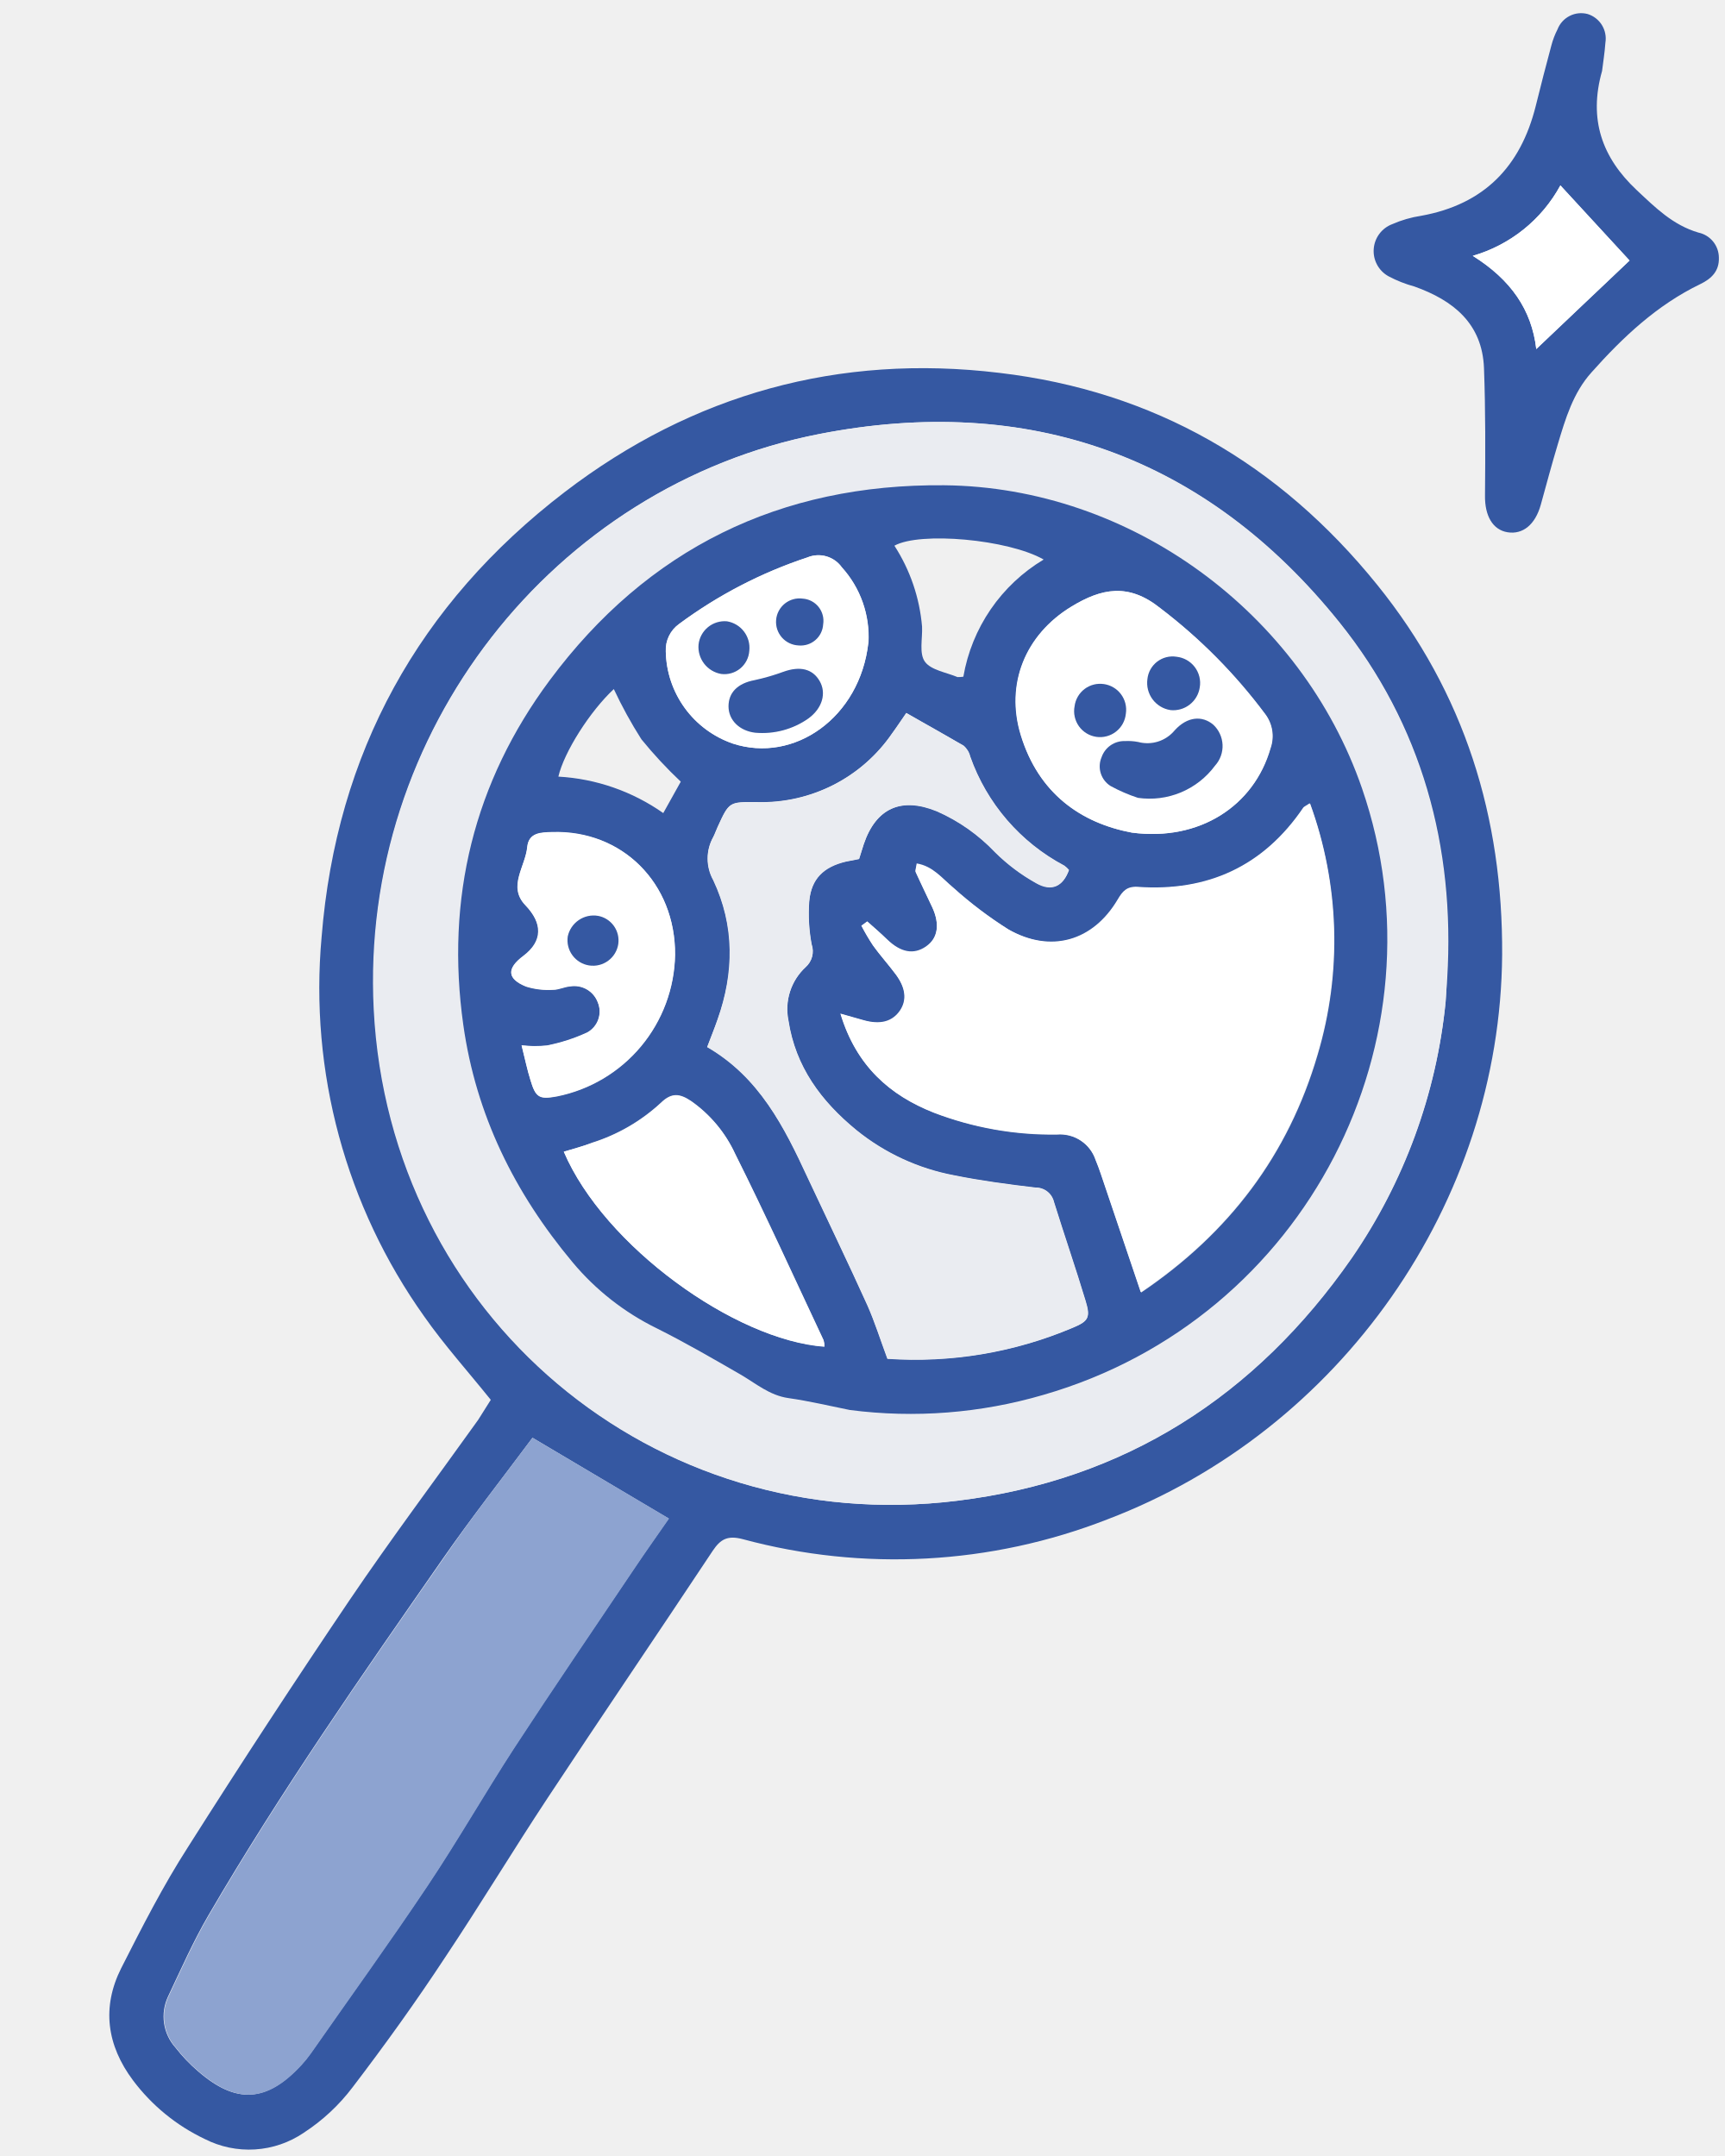
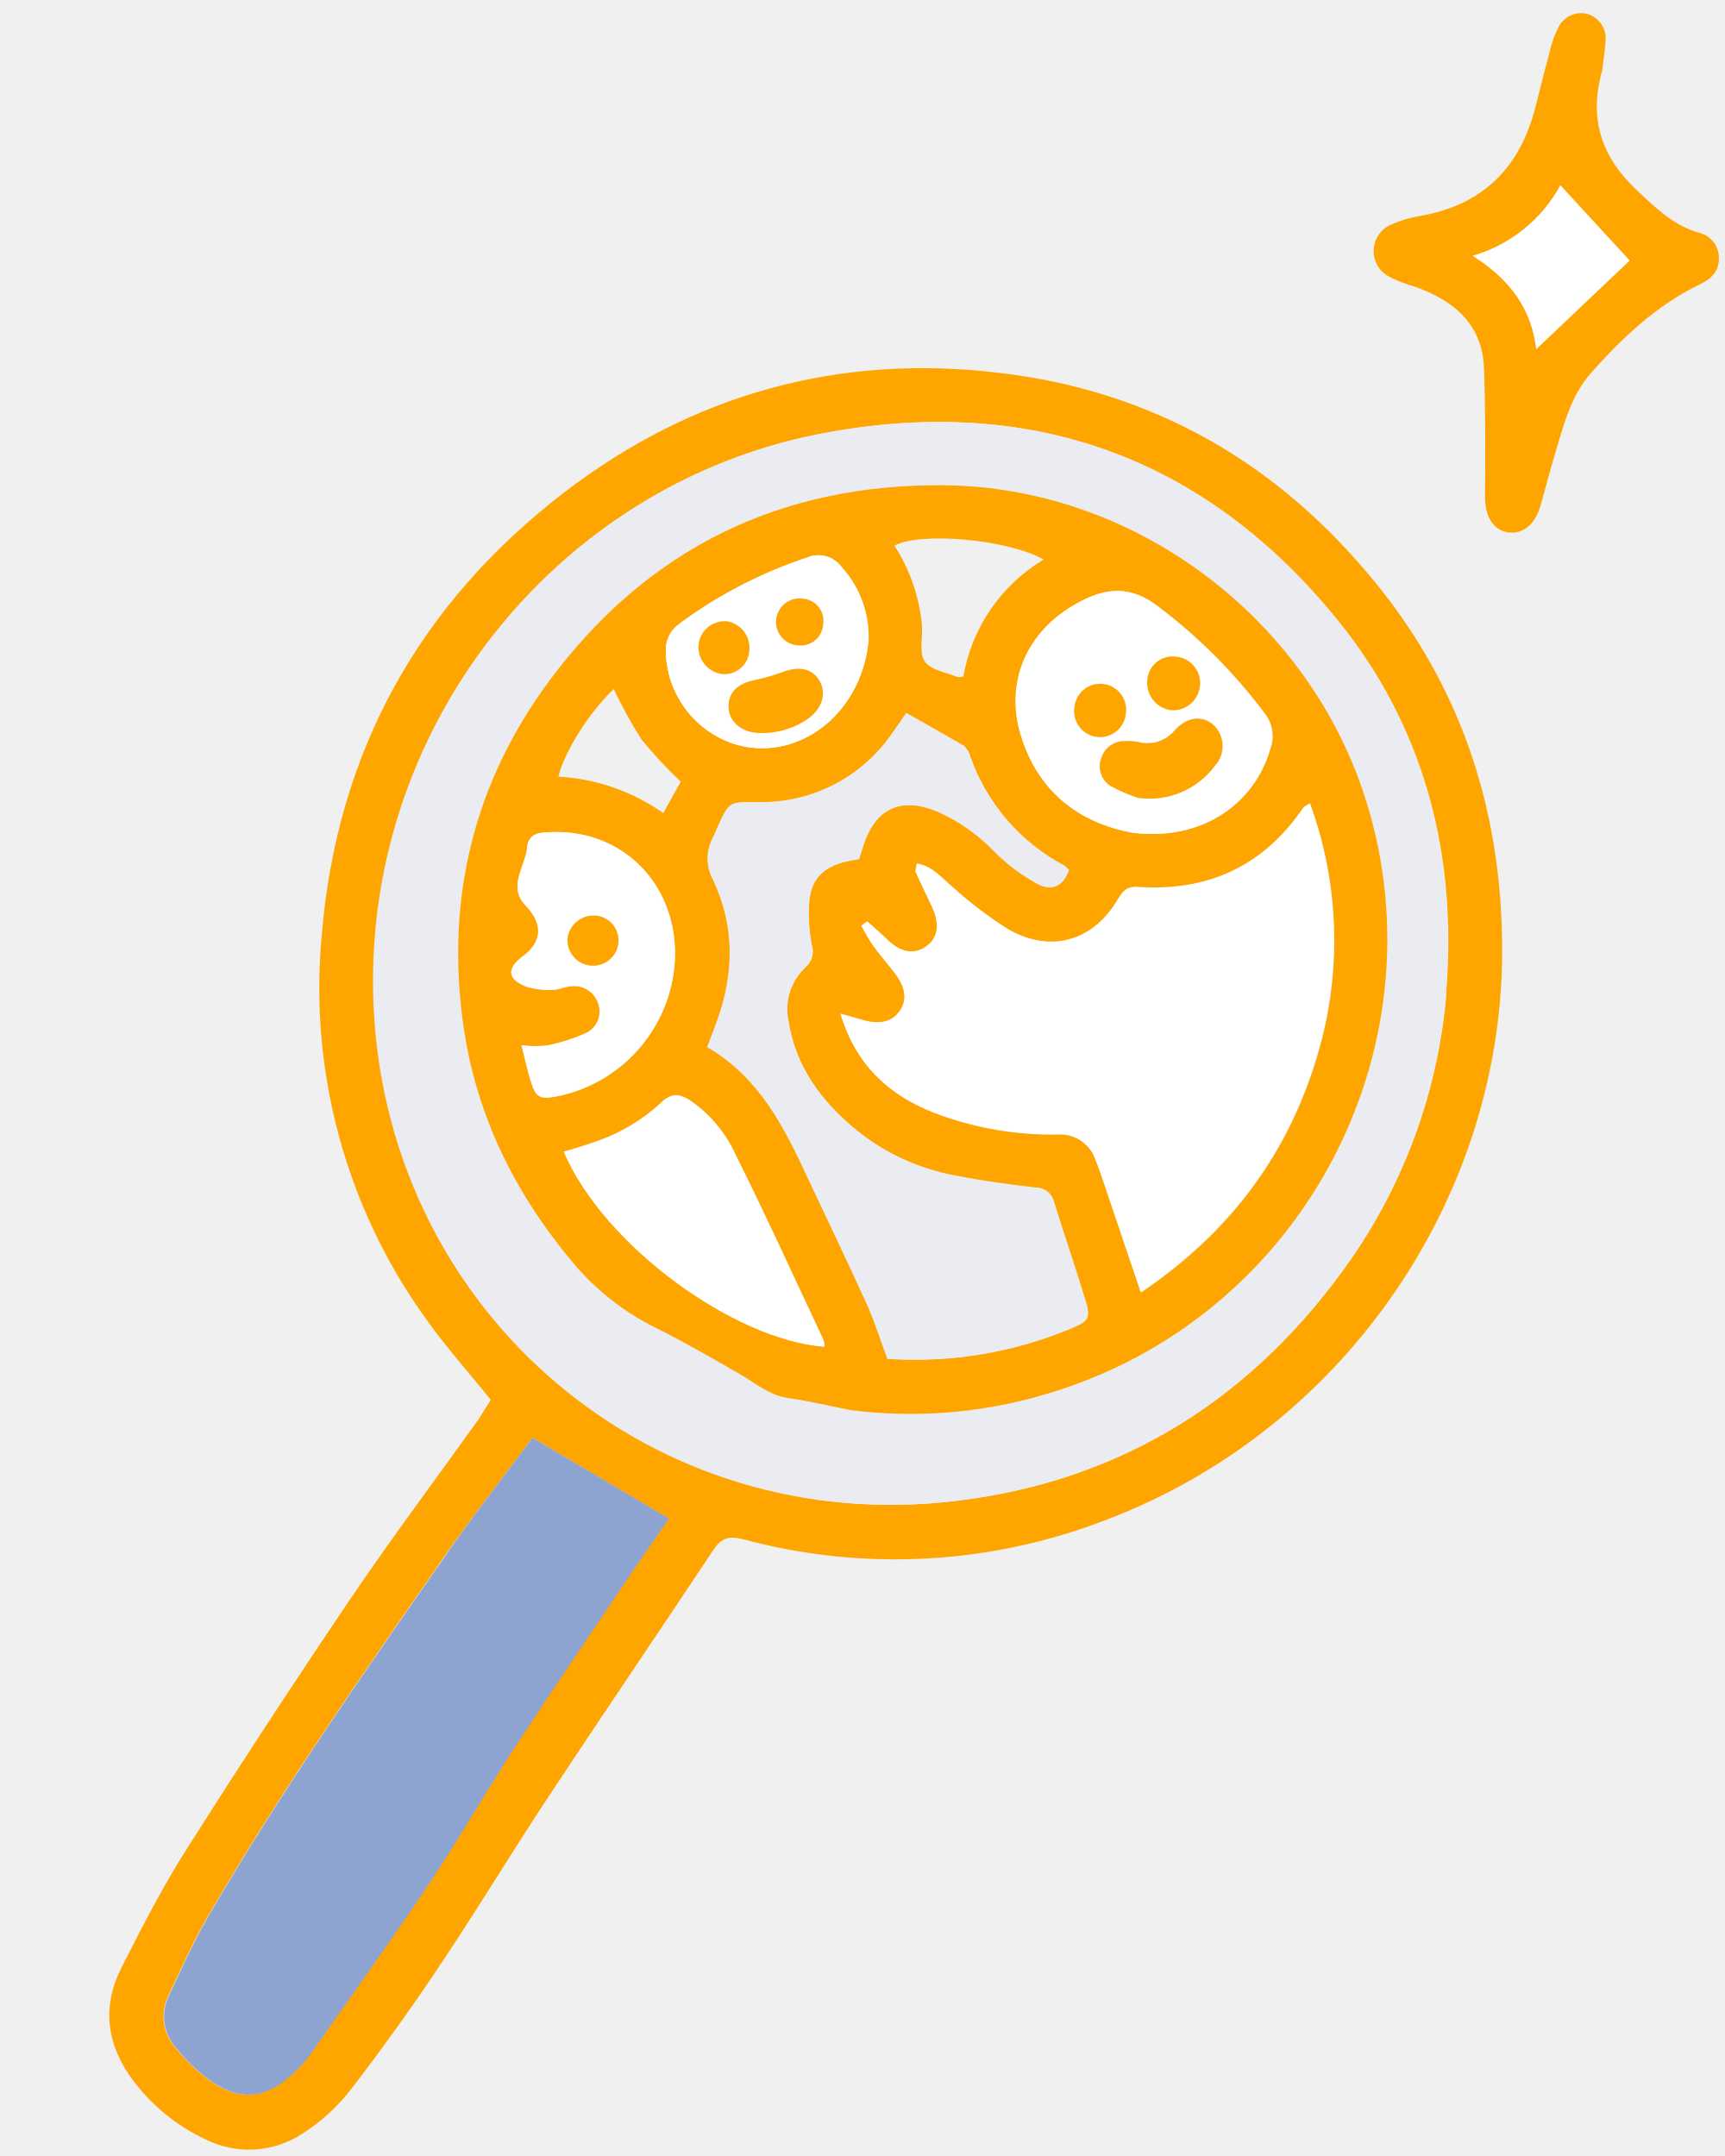
<svg xmlns="http://www.w3.org/2000/svg" width="84" height="105" viewBox="0 0 84 105" fill="none">
-   <path d="M23.899 68.174C22.761 66.758 21.627 65.498 20.663 64.121C16.84 58.754 15.065 52.194 15.661 45.632C16.378 36.672 20.385 29.415 27.503 23.96C33.739 19.19 40.85 17.217 48.664 18.159C56.188 19.046 62.29 22.573 67.063 28.481C71.324 33.754 73.187 39.807 73.148 46.504C73.058 58.575 65.285 69.677 53.917 73.998C48.256 76.207 42.036 76.543 36.17 74.959C35.438 74.767 35.092 74.949 34.707 75.525C32.04 79.547 29.325 83.535 26.668 87.562C24.979 90.119 23.398 92.744 21.698 95.292C20.268 97.469 18.748 99.585 17.171 101.651C16.513 102.522 15.709 103.271 14.794 103.866C14.09 104.346 13.27 104.627 12.419 104.68C11.569 104.733 10.72 104.556 9.961 104.168C8.588 103.514 7.394 102.537 6.481 101.321C5.197 99.606 4.947 97.754 5.902 95.853C6.921 93.846 7.939 91.843 9.16 89.946C11.722 85.901 14.344 81.893 17.025 77.924C19.038 74.952 21.195 72.07 23.284 69.15C23.481 68.841 23.684 68.509 23.899 68.174ZM70.394 48.803C70.428 48.283 70.453 47.969 70.473 47.639C70.862 41.218 69.221 35.281 65.232 30.314C58.731 22.216 50.092 19.144 39.91 21.138C26.976 23.663 17.53 35.651 18.229 49.156C18.99 64.049 31.847 74.914 46.627 73.088C54.779 72.094 61.156 67.99 65.826 61.276C68.378 57.571 69.95 53.28 70.394 48.803V48.803ZM25.93 70.021C24.471 71.98 22.967 73.894 21.582 75.885C17.618 81.584 13.646 87.277 10.147 93.281C9.406 94.554 8.808 95.911 8.178 97.244C7.99 97.648 7.924 98.098 7.99 98.539C8.055 98.98 8.249 99.391 8.546 99.723C8.871 100.141 9.237 100.525 9.639 100.869C11.501 102.488 12.979 102.389 14.667 100.566C14.832 100.387 14.985 100.197 15.125 99.999C17.009 97.288 18.962 94.586 20.798 91.851C22.265 89.658 23.572 87.357 25.014 85.146C26.926 82.197 28.926 79.289 30.89 76.365C31.435 75.554 32.002 74.757 32.559 73.954L25.93 70.021Z" fill="#3558A2" />
-   <path d="M78.014 3.455C77.345 5.812 78.013 7.677 79.703 9.261C80.608 10.107 81.457 10.961 82.708 11.328C82.988 11.387 83.239 11.541 83.42 11.762C83.601 11.984 83.7 12.261 83.702 12.548C83.723 13.195 83.351 13.57 82.795 13.837C80.693 14.852 79.031 16.415 77.503 18.131C76.604 19.128 76.232 20.39 75.858 21.636C75.563 22.614 75.302 23.599 75.03 24.58C74.758 25.561 74.146 26.04 73.413 25.922C72.68 25.804 72.301 25.107 72.313 24.142C72.331 22.072 72.341 19.997 72.264 17.931C72.181 15.752 70.765 14.627 68.878 13.954C68.438 13.835 68.014 13.667 67.611 13.453C67.378 13.324 67.186 13.13 67.059 12.895C66.932 12.66 66.874 12.394 66.894 12.127C66.913 11.861 67.007 11.606 67.167 11.391C67.326 11.177 67.543 11.013 67.793 10.918C68.244 10.72 68.719 10.582 69.206 10.509C72.262 9.955 74.042 8.124 74.782 5.169C75.026 4.181 75.28 3.196 75.545 2.213C75.616 1.942 75.717 1.678 75.845 1.428C75.955 1.145 76.165 0.913 76.435 0.776C76.705 0.638 77.016 0.605 77.309 0.682C77.598 0.771 77.845 0.962 78.005 1.219C78.164 1.477 78.225 1.783 78.176 2.082C78.141 2.578 78.06 3.065 78.014 3.455ZM75.984 9.029C75.535 9.855 74.927 10.583 74.194 11.172C73.461 11.761 72.619 12.198 71.717 12.46C73.57 13.62 74.586 15.081 74.81 17C76.382 15.504 77.89 14.091 79.353 12.688L75.984 9.029Z" fill="#3558A2" />
+   <path d="M23.899 68.174C22.761 66.758 21.627 65.498 20.663 64.121C16.84 58.754 15.065 52.194 15.661 45.632C16.378 36.672 20.385 29.415 27.503 23.96C33.739 19.19 40.85 17.217 48.664 18.159C56.188 19.046 62.29 22.573 67.063 28.481C71.324 33.754 73.187 39.807 73.148 46.504C73.058 58.575 65.285 69.677 53.917 73.998C48.256 76.207 42.036 76.543 36.17 74.959C35.438 74.767 35.092 74.949 34.707 75.525C32.04 79.547 29.325 83.535 26.668 87.562C24.979 90.119 23.398 92.744 21.698 95.292C20.268 97.469 18.748 99.585 17.171 101.651C16.513 102.522 15.709 103.271 14.794 103.866C14.09 104.346 13.27 104.627 12.419 104.68C11.569 104.733 10.72 104.556 9.961 104.168C8.588 103.514 7.394 102.537 6.481 101.321C5.197 99.606 4.947 97.754 5.902 95.853C6.921 93.846 7.939 91.843 9.16 89.946C11.722 85.901 14.344 81.893 17.025 77.924C19.038 74.952 21.195 72.07 23.284 69.15C23.481 68.841 23.684 68.509 23.899 68.174ZM70.394 48.803C70.428 48.283 70.453 47.969 70.473 47.639C70.862 41.218 69.221 35.281 65.232 30.314C58.731 22.216 50.092 19.144 39.91 21.138C26.976 23.663 17.53 35.651 18.229 49.156C18.99 64.049 31.847 74.914 46.627 73.088C54.779 72.094 61.156 67.99 65.826 61.276C68.378 57.571 69.95 53.28 70.394 48.803V48.803ZM25.93 70.021C24.471 71.98 22.967 73.894 21.582 75.885C17.618 81.584 13.646 87.277 10.147 93.281C9.406 94.554 8.808 95.911 8.178 97.244C7.99 97.648 7.924 98.098 7.99 98.539C8.055 98.98 8.249 99.391 8.546 99.723C8.871 100.141 9.237 100.525 9.639 100.869C11.501 102.488 12.979 102.389 14.667 100.566C14.832 100.387 14.985 100.197 15.125 99.999C17.009 97.288 18.962 94.586 20.798 91.851C22.265 89.658 23.572 87.357 25.014 85.146C26.926 82.197 28.926 79.289 30.89 76.365C31.435 75.554 32.002 74.757 32.559 73.954L25.93 70.021Z" fill="orange" />
+   <path d="M78.014 3.455C77.345 5.812 78.013 7.677 79.703 9.261C80.608 10.107 81.457 10.961 82.708 11.328C82.988 11.387 83.239 11.541 83.42 11.762C83.601 11.984 83.7 12.261 83.702 12.548C83.723 13.195 83.351 13.57 82.795 13.837C80.693 14.852 79.031 16.415 77.503 18.131C76.604 19.128 76.232 20.39 75.858 21.636C75.563 22.614 75.302 23.599 75.03 24.58C74.758 25.561 74.146 26.04 73.413 25.922C72.68 25.804 72.301 25.107 72.313 24.142C72.331 22.072 72.341 19.997 72.264 17.931C72.181 15.752 70.765 14.627 68.878 13.954C68.438 13.835 68.014 13.667 67.611 13.453C67.378 13.324 67.186 13.13 67.059 12.895C66.932 12.66 66.874 12.394 66.894 12.127C66.913 11.861 67.007 11.606 67.167 11.391C67.326 11.177 67.543 11.013 67.793 10.918C68.244 10.72 68.719 10.582 69.206 10.509C72.262 9.955 74.042 8.124 74.782 5.169C75.026 4.181 75.28 3.196 75.545 2.213C75.616 1.942 75.717 1.678 75.845 1.428C75.955 1.145 76.165 0.913 76.435 0.776C76.705 0.638 77.016 0.605 77.309 0.682C77.598 0.771 77.845 0.962 78.005 1.219C78.164 1.477 78.225 1.783 78.176 2.082C78.141 2.578 78.06 3.065 78.014 3.455ZM75.984 9.029C75.535 9.855 74.927 10.583 74.194 11.172C73.461 11.761 72.619 12.198 71.717 12.46C73.57 13.62 74.586 15.081 74.81 17C76.382 15.504 77.89 14.091 79.353 12.688L75.984 9.029Z" fill="orange" />
  <path d="M70.394 48.803C69.94 53.283 68.358 57.575 65.795 61.277C61.123 67.998 54.744 72.094 46.596 73.088C31.816 74.914 18.959 64.049 18.198 49.157C17.511 35.653 26.956 23.664 39.879 21.138C50.061 19.148 58.7 22.216 65.201 30.314C69.189 35.281 70.831 41.218 70.441 47.639C70.453 47.969 70.428 48.283 70.394 48.803ZM41.385 68.669C44.544 69.081 47.753 68.834 50.812 67.943C63.671 64.232 70.521 50.581 66.322 38.407C63.367 29.848 55.053 23.733 45.98 23.644C37.981 23.569 31.539 26.742 26.769 33.14C23.055 38.109 21.691 43.77 22.56 49.929C23.178 54.303 25.046 58.093 27.879 61.485C29.007 62.836 30.407 63.933 31.988 64.706C33.372 65.397 34.712 66.177 36.051 66.949C36.805 67.386 37.468 67.968 38.391 68.101C39.394 68.246 40.388 68.469 41.385 68.669Z" fill="#EAECF1" />
  <path d="M25.93 70.021L32.581 73.957C32.025 74.759 31.458 75.556 30.913 76.368C28.949 79.292 26.964 82.201 25.037 85.149C23.603 87.361 22.288 89.661 20.821 91.854C18.983 94.605 17.053 97.274 15.148 100.002C15.008 100.2 14.855 100.39 14.69 100.569C13.013 102.393 11.523 102.491 9.662 100.871C9.26 100.528 8.894 100.144 8.569 99.726C8.272 99.394 8.078 98.982 8.013 98.542C7.947 98.101 8.013 97.651 8.201 97.247C8.831 95.913 9.429 94.557 10.17 93.284C13.666 87.28 17.637 81.586 21.605 75.888C22.966 73.894 24.471 71.98 25.93 70.021Z" fill="#8DA3D0" />
  <path d="M75.984 9.029L79.353 12.688C77.876 14.077 76.382 15.504 74.81 17C74.586 15.081 73.57 13.62 71.717 12.459C72.62 12.198 73.462 11.76 74.194 11.172C74.927 10.583 75.535 9.855 75.984 9.029V9.029Z" fill="white" />
-   <path d="M41.385 68.669C40.388 68.469 39.396 68.231 38.392 68.089C37.469 67.957 36.807 67.374 36.053 66.937C34.713 66.165 33.374 65.386 31.989 64.695C30.408 63.922 29.008 62.824 27.881 61.473C25.047 58.081 23.179 54.291 22.561 49.917C21.692 43.758 23.076 38.1 26.77 33.128C31.525 26.729 37.983 23.557 45.981 23.633C55.054 23.721 63.369 29.832 66.324 38.395C70.522 50.569 63.669 64.22 50.813 67.931C47.755 68.827 44.545 69.078 41.385 68.669V68.669ZM42.236 44.876L41.964 45.102C42.134 45.429 42.321 45.747 42.524 46.055C42.858 46.536 43.278 46.989 43.635 47.469C44.124 48.129 44.185 48.706 43.85 49.226C43.475 49.781 42.876 49.939 42.055 49.699L40.942 49.384C41.713 51.934 43.344 53.354 45.485 54.197C47.4 54.93 49.437 55.29 51.487 55.257C51.894 55.226 52.3 55.332 52.64 55.558C52.98 55.783 53.235 56.116 53.365 56.503C53.46 56.729 53.546 56.962 53.624 57.194C54.253 59.055 54.881 60.92 55.569 62.948C59.864 60.049 62.737 56.24 64.165 51.364C65.36 47.357 65.232 43.071 63.8 39.142C63.596 39.278 63.519 39.304 63.481 39.358C61.546 42.207 58.83 43.451 55.425 43.213C54.894 43.178 54.685 43.423 54.45 43.822C53.253 45.854 51.191 46.46 49.121 45.281C48.171 44.688 47.273 44.016 46.437 43.271C45.889 42.816 45.447 42.22 44.649 42.091C44.624 42.303 44.552 42.419 44.601 42.5C44.861 43.078 45.142 43.643 45.407 44.214C45.782 45.016 45.667 45.722 45.103 46.133C44.538 46.543 43.872 46.425 43.215 45.793C42.888 45.449 42.555 45.16 42.229 44.875L42.236 44.876ZM44.138 34.723C43.818 35.182 43.661 35.449 43.456 35.698C42.727 36.766 41.741 37.634 40.589 38.222C39.436 38.809 38.155 39.098 36.862 39.061C35.514 39.051 35.517 39.028 34.948 40.274C34.874 40.434 34.819 40.603 34.738 40.758C34.559 41.079 34.465 41.44 34.466 41.808C34.466 42.176 34.561 42.537 34.741 42.858C35.785 45.073 35.774 47.359 34.949 49.642C34.801 50.071 34.63 50.489 34.443 50.983C36.979 52.455 38.191 54.873 39.339 57.347C40.306 59.416 41.298 61.488 42.243 63.554C42.603 64.379 42.868 65.215 43.221 66.164C46.304 66.377 49.394 65.86 52.239 64.655C53.008 64.335 53.112 64.156 52.869 63.361C52.38 61.739 51.829 60.145 51.327 58.534C51.279 58.331 51.163 58.15 50.998 58.022C50.833 57.895 50.629 57.828 50.421 57.833C49.098 57.677 47.766 57.5 46.46 57.236C44.719 56.908 43.087 56.153 41.71 55.038C39.995 53.635 38.739 51.951 38.396 49.693C38.301 49.224 38.328 48.739 38.475 48.284C38.622 47.829 38.883 47.419 39.234 47.094C39.388 46.959 39.498 46.781 39.55 46.583C39.602 46.385 39.593 46.176 39.525 45.983C39.396 45.293 39.357 44.589 39.409 43.889C39.504 42.786 40.101 42.196 41.201 41.95L41.838 41.826C41.918 41.573 41.989 41.343 42.062 41.113C42.661 39.35 43.9 38.792 45.627 39.501C46.692 39.969 47.653 40.645 48.454 41.488C49.051 42.081 49.726 42.59 50.462 42.999C51.232 43.426 51.773 43.154 52.057 42.366C51.991 42.287 51.915 42.217 51.832 42.156C49.69 41.022 48.053 39.123 47.247 36.837C47.198 36.629 47.083 36.443 46.919 36.306C46.017 35.793 45.103 35.294 44.13 34.722L44.138 34.723ZM55.133 40.551C58.422 40.982 61.07 39.246 61.874 36.44C61.972 36.16 61.998 35.861 61.952 35.569C61.905 35.277 61.786 35.001 61.606 34.766C60.154 32.82 58.437 31.087 56.505 29.617C54.958 28.379 53.647 28.654 52.186 29.541C49.936 30.91 48.956 33.317 49.722 35.812C50.577 38.638 52.634 40.092 55.126 40.55L55.133 40.551ZM27.46 56.09C29.42 60.685 35.806 65.286 40.144 65.57C40.147 65.467 40.134 65.364 40.105 65.265C38.68 62.235 37.303 59.187 35.8 56.19C35.325 55.159 34.585 54.271 33.655 53.619C33.108 53.253 32.708 53.194 32.187 53.7C31.226 54.59 30.079 55.256 28.829 55.65C28.407 55.819 27.965 55.95 27.452 56.089L27.46 56.09ZM25.404 50.91C25.577 51.599 25.68 52.115 25.834 52.606C26.088 53.465 26.265 53.56 27.124 53.4C28.725 53.079 30.169 52.22 31.215 50.966C32.261 49.712 32.847 48.138 32.876 46.505C32.896 43.015 30.297 40.425 26.89 40.536C26.348 40.554 25.742 40.549 25.679 41.253C25.595 42.197 24.695 43.163 25.583 44.088C26.471 45.014 26.439 45.851 25.486 46.568C24.671 47.179 24.691 47.678 25.62 48.053C26.046 48.186 26.493 48.238 26.939 48.209C27.212 48.21 27.483 48.066 27.764 48.044C28.044 47.997 28.333 48.049 28.579 48.191C28.826 48.334 29.015 48.558 29.114 48.825C29.224 49.089 29.234 49.384 29.141 49.654C29.047 49.924 28.858 50.151 28.609 50.291C27.98 50.582 27.318 50.797 26.637 50.93C26.224 50.968 25.808 50.961 25.396 50.909L25.404 50.91ZM42.294 31.295C42.331 30.627 42.235 29.959 42.011 29.328C41.788 28.698 41.441 28.118 40.991 27.623C40.807 27.366 40.542 27.179 40.239 27.092C39.935 27.005 39.611 27.023 39.319 27.144C37.078 27.885 34.969 28.979 33.072 30.384C32.86 30.535 32.689 30.737 32.575 30.972C32.461 31.206 32.408 31.466 32.421 31.726C32.441 32.717 32.763 33.677 33.345 34.479C33.927 35.28 34.742 35.883 35.678 36.208C38.666 37.194 41.879 34.949 42.286 31.294L42.294 31.295ZM46.911 32.958C47.113 31.781 47.567 30.662 48.242 29.676C48.917 28.691 49.797 27.863 50.822 27.25C49.096 26.264 44.794 25.882 43.554 26.576C44.319 27.759 44.781 29.112 44.9 30.516C44.928 31.102 44.745 31.831 45.045 32.234C45.346 32.637 46.08 32.747 46.627 32.975C46.72 32.977 46.812 32.971 46.903 32.957L46.911 32.958ZM33.151 38.068C32.467 37.423 31.826 36.734 31.233 36.004C30.733 35.219 30.285 34.402 29.89 33.559C28.735 34.634 27.469 36.62 27.19 37.822C29.025 37.925 30.795 38.541 32.298 39.598L33.151 38.068Z" fill="#3558A2" />
+   <path d="M41.385 68.669C40.388 68.469 39.396 68.231 38.392 68.089C37.469 67.957 36.807 67.374 36.053 66.937C34.713 66.165 33.374 65.386 31.989 64.695C30.408 63.922 29.008 62.824 27.881 61.473C25.047 58.081 23.179 54.291 22.561 49.917C21.692 43.758 23.076 38.1 26.77 33.128C31.525 26.729 37.983 23.557 45.981 23.633C55.054 23.721 63.369 29.832 66.324 38.395C70.522 50.569 63.669 64.22 50.813 67.931C47.755 68.827 44.545 69.078 41.385 68.669V68.669ZM42.236 44.876L41.964 45.102C42.134 45.429 42.321 45.747 42.524 46.055C42.858 46.536 43.278 46.989 43.635 47.469C44.124 48.129 44.185 48.706 43.85 49.226C43.475 49.781 42.876 49.939 42.055 49.699L40.942 49.384C41.713 51.934 43.344 53.354 45.485 54.197C47.4 54.93 49.437 55.29 51.487 55.257C51.894 55.226 52.3 55.332 52.64 55.558C52.98 55.783 53.235 56.116 53.365 56.503C53.46 56.729 53.546 56.962 53.624 57.194C54.253 59.055 54.881 60.92 55.569 62.948C59.864 60.049 62.737 56.24 64.165 51.364C65.36 47.357 65.232 43.071 63.8 39.142C63.596 39.278 63.519 39.304 63.481 39.358C61.546 42.207 58.83 43.451 55.425 43.213C54.894 43.178 54.685 43.423 54.45 43.822C53.253 45.854 51.191 46.46 49.121 45.281C48.171 44.688 47.273 44.016 46.437 43.271C45.889 42.816 45.447 42.22 44.649 42.091C44.624 42.303 44.552 42.419 44.601 42.5C44.861 43.078 45.142 43.643 45.407 44.214C45.782 45.016 45.667 45.722 45.103 46.133C44.538 46.543 43.872 46.425 43.215 45.793C42.888 45.449 42.555 45.16 42.229 44.875L42.236 44.876ZM44.138 34.723C43.818 35.182 43.661 35.449 43.456 35.698C42.727 36.766 41.741 37.634 40.589 38.222C39.436 38.809 38.155 39.098 36.862 39.061C35.514 39.051 35.517 39.028 34.948 40.274C34.874 40.434 34.819 40.603 34.738 40.758C34.559 41.079 34.465 41.44 34.466 41.808C34.466 42.176 34.561 42.537 34.741 42.858C35.785 45.073 35.774 47.359 34.949 49.642C34.801 50.071 34.63 50.489 34.443 50.983C36.979 52.455 38.191 54.873 39.339 57.347C40.306 59.416 41.298 61.488 42.243 63.554C42.603 64.379 42.868 65.215 43.221 66.164C46.304 66.377 49.394 65.86 52.239 64.655C53.008 64.335 53.112 64.156 52.869 63.361C52.38 61.739 51.829 60.145 51.327 58.534C51.279 58.331 51.163 58.15 50.998 58.022C50.833 57.895 50.629 57.828 50.421 57.833C49.098 57.677 47.766 57.5 46.46 57.236C44.719 56.908 43.087 56.153 41.71 55.038C39.995 53.635 38.739 51.951 38.396 49.693C38.301 49.224 38.328 48.739 38.475 48.284C38.622 47.829 38.883 47.419 39.234 47.094C39.388 46.959 39.498 46.781 39.55 46.583C39.602 46.385 39.593 46.176 39.525 45.983C39.396 45.293 39.357 44.589 39.409 43.889C39.504 42.786 40.101 42.196 41.201 41.95L41.838 41.826C41.918 41.573 41.989 41.343 42.062 41.113C42.661 39.35 43.9 38.792 45.627 39.501C46.692 39.969 47.653 40.645 48.454 41.488C49.051 42.081 49.726 42.59 50.462 42.999C51.232 43.426 51.773 43.154 52.057 42.366C51.991 42.287 51.915 42.217 51.832 42.156C49.69 41.022 48.053 39.123 47.247 36.837C47.198 36.629 47.083 36.443 46.919 36.306C46.017 35.793 45.103 35.294 44.13 34.722L44.138 34.723ZM55.133 40.551C58.422 40.982 61.07 39.246 61.874 36.44C61.972 36.16 61.998 35.861 61.952 35.569C61.905 35.277 61.786 35.001 61.606 34.766C60.154 32.82 58.437 31.087 56.505 29.617C54.958 28.379 53.647 28.654 52.186 29.541C49.936 30.91 48.956 33.317 49.722 35.812C50.577 38.638 52.634 40.092 55.126 40.55L55.133 40.551ZM27.46 56.09C29.42 60.685 35.806 65.286 40.144 65.57C40.147 65.467 40.134 65.364 40.105 65.265C38.68 62.235 37.303 59.187 35.8 56.19C35.325 55.159 34.585 54.271 33.655 53.619C33.108 53.253 32.708 53.194 32.187 53.7C31.226 54.59 30.079 55.256 28.829 55.65C28.407 55.819 27.965 55.95 27.452 56.089L27.46 56.09ZM25.404 50.91C25.577 51.599 25.68 52.115 25.834 52.606C26.088 53.465 26.265 53.56 27.124 53.4C28.725 53.079 30.169 52.22 31.215 50.966C32.261 49.712 32.847 48.138 32.876 46.505C32.896 43.015 30.297 40.425 26.89 40.536C26.348 40.554 25.742 40.549 25.679 41.253C25.595 42.197 24.695 43.163 25.583 44.088C26.471 45.014 26.439 45.851 25.486 46.568C24.671 47.179 24.691 47.678 25.62 48.053C26.046 48.186 26.493 48.238 26.939 48.209C27.212 48.21 27.483 48.066 27.764 48.044C28.044 47.997 28.333 48.049 28.579 48.191C28.826 48.334 29.015 48.558 29.114 48.825C29.224 49.089 29.234 49.384 29.141 49.654C29.047 49.924 28.858 50.151 28.609 50.291C27.98 50.582 27.318 50.797 26.637 50.93C26.224 50.968 25.808 50.961 25.396 50.909L25.404 50.91ZM42.294 31.295C42.331 30.627 42.235 29.959 42.011 29.328C41.788 28.698 41.441 28.118 40.991 27.623C40.807 27.366 40.542 27.179 40.239 27.092C39.935 27.005 39.611 27.023 39.319 27.144C37.078 27.885 34.969 28.979 33.072 30.384C32.86 30.535 32.689 30.737 32.575 30.972C32.461 31.206 32.408 31.466 32.421 31.726C32.441 32.717 32.763 33.677 33.345 34.479C33.927 35.28 34.742 35.883 35.678 36.208C38.666 37.194 41.879 34.949 42.286 31.294L42.294 31.295ZM46.911 32.958C47.113 31.781 47.567 30.662 48.242 29.676C48.917 28.691 49.797 27.863 50.822 27.25C49.096 26.264 44.794 25.882 43.554 26.576C44.319 27.759 44.781 29.112 44.9 30.516C44.928 31.102 44.745 31.831 45.045 32.234C45.346 32.637 46.08 32.747 46.627 32.975C46.72 32.977 46.812 32.971 46.903 32.957L46.911 32.958ZM33.151 38.068C32.467 37.423 31.826 36.734 31.233 36.004C30.733 35.219 30.285 34.402 29.89 33.559C28.735 34.634 27.469 36.62 27.19 37.822C29.025 37.925 30.795 38.541 32.298 39.598L33.151 38.068Z" fill="orange" />
  <path d="M42.228 44.875C42.554 45.167 42.888 45.449 43.204 45.752C43.861 46.385 44.495 46.507 45.092 46.092C45.688 45.678 45.768 44.999 45.396 44.173C45.131 43.602 44.85 43.037 44.589 42.459C44.556 42.381 44.613 42.263 44.638 42.05C45.436 42.18 45.877 42.779 46.426 43.231C47.258 43.981 48.153 44.66 49.1 45.259C51.17 46.438 53.231 45.832 54.429 43.8C54.664 43.401 54.873 43.156 55.404 43.191C58.809 43.429 61.525 42.185 63.46 39.336C63.497 39.282 63.575 39.256 63.778 39.12C65.21 43.049 65.338 47.335 64.143 51.342C62.716 56.218 59.842 60.027 55.547 62.926C54.861 60.89 54.231 59.033 53.602 57.172C53.524 56.94 53.438 56.707 53.344 56.481C53.214 56.094 52.959 55.761 52.618 55.536C52.278 55.31 51.873 55.204 51.465 55.235C49.416 55.268 47.378 54.908 45.464 54.175C43.323 53.332 41.692 51.912 40.921 49.362L42.033 49.677C42.858 49.915 43.456 49.757 43.829 49.204C44.162 48.704 44.103 48.106 43.614 47.447C43.256 46.967 42.856 46.517 42.502 46.033C42.299 45.725 42.112 45.407 41.942 45.08L42.228 44.875Z" fill="white" />
  <path d="M44.13 34.722C45.105 35.275 46.019 35.778 46.909 36.321C47.073 36.458 47.188 36.644 47.237 36.852C48.043 39.138 49.68 41.037 51.822 42.171C51.905 42.231 51.981 42.302 52.047 42.381C51.763 43.165 51.221 43.456 50.452 43.014C49.717 42.604 49.041 42.096 48.444 41.502C47.643 40.659 46.682 39.983 45.617 39.515C43.879 38.806 42.64 39.363 42.053 41.128C41.979 41.358 41.908 41.588 41.828 41.84L41.191 41.965C40.105 42.227 39.509 42.802 39.399 43.904C39.347 44.604 39.386 45.308 39.516 45.998C39.583 46.191 39.592 46.4 39.54 46.598C39.488 46.796 39.378 46.974 39.224 47.109C38.873 47.434 38.612 47.843 38.465 48.299C38.318 48.754 38.291 49.239 38.386 49.708C38.73 51.965 39.985 53.65 41.7 55.053C43.077 56.167 44.709 56.923 46.45 57.251C47.756 57.515 49.087 57.695 50.411 57.847C50.619 57.842 50.823 57.909 50.988 58.037C51.154 58.165 51.27 58.345 51.317 58.548C51.818 60.172 52.37 61.758 52.859 63.375C53.1 64.186 52.998 64.35 52.23 64.67C49.384 65.874 46.294 66.391 43.211 66.179C42.858 65.23 42.595 64.378 42.233 63.569C41.303 61.504 40.297 59.43 39.328 57.361C38.182 54.88 36.97 52.465 34.433 50.997C34.62 50.503 34.791 50.085 34.939 49.657C35.745 47.371 35.775 45.087 34.731 42.872C34.551 42.551 34.456 42.19 34.456 41.822C34.455 41.455 34.549 41.093 34.728 40.772C34.809 40.617 34.864 40.448 34.938 40.289C35.507 39.042 35.504 39.065 36.852 39.076C38.145 39.113 39.426 38.824 40.579 38.236C41.731 37.649 42.717 36.781 43.446 35.713C43.634 35.446 43.81 35.181 44.13 34.722Z" fill="#EAECF1" />
  <path d="M55.125 40.55C52.635 40.081 50.577 38.638 49.706 35.81C48.941 33.315 49.92 30.909 52.17 29.54C53.631 28.652 54.942 28.377 56.489 29.615C58.421 31.085 60.138 32.818 61.59 34.764C61.77 34.999 61.889 35.275 61.936 35.567C61.982 35.859 61.956 36.158 61.858 36.438C61.062 39.245 58.413 40.981 55.125 40.55ZM55.415 38.856C56.125 38.957 56.849 38.862 57.51 38.584C58.171 38.305 58.744 37.852 59.167 37.274C59.419 36.996 59.551 36.629 59.534 36.254C59.517 35.879 59.352 35.526 59.075 35.273C58.538 34.818 57.815 34.882 57.209 35.549C56.997 35.807 56.715 35.998 56.397 36.099C56.079 36.201 55.739 36.208 55.417 36.12C55.209 36.08 54.997 36.066 54.785 36.077C54.535 36.068 54.29 36.141 54.084 36.282C53.879 36.424 53.725 36.628 53.644 36.865C53.538 37.112 53.524 37.39 53.605 37.647C53.685 37.904 53.856 38.123 54.085 38.266C54.509 38.503 54.954 38.701 55.415 38.856V38.856ZM57.289 31.985C57.124 31.959 56.956 31.967 56.795 32.008C56.633 32.049 56.482 32.123 56.35 32.224C56.217 32.326 56.107 32.453 56.025 32.598C55.944 32.743 55.892 32.904 55.875 33.069C55.825 33.419 55.915 33.773 56.126 34.057C56.336 34.34 56.65 34.529 56.998 34.582C57.332 34.617 57.666 34.521 57.931 34.316C58.196 34.111 58.372 33.811 58.422 33.479C58.452 33.306 58.446 33.128 58.404 32.958C58.362 32.787 58.286 32.627 58.179 32.486C58.073 32.346 57.939 32.23 57.786 32.143C57.633 32.057 57.464 32.003 57.289 31.985V31.985ZM53.758 33.316C53.593 33.291 53.424 33.299 53.263 33.34C53.101 33.381 52.949 33.454 52.816 33.554C52.682 33.655 52.571 33.781 52.487 33.925C52.403 34.07 52.349 34.229 52.328 34.395C52.296 34.563 52.297 34.735 52.334 34.902C52.37 35.069 52.439 35.227 52.538 35.367C52.637 35.506 52.763 35.624 52.909 35.713C53.055 35.802 53.217 35.861 53.386 35.885C53.556 35.91 53.728 35.9 53.893 35.855C54.058 35.811 54.213 35.734 54.347 35.628C54.481 35.523 54.593 35.391 54.675 35.241C54.757 35.091 54.807 34.926 54.823 34.756C54.849 34.591 54.841 34.423 54.801 34.261C54.761 34.1 54.689 33.948 54.59 33.814C54.491 33.68 54.367 33.567 54.224 33.482C54.081 33.396 53.922 33.34 53.758 33.316V33.316Z" fill="white" />
  <path d="M27.452 56.09C27.966 55.935 28.407 55.811 28.83 55.669C30.08 55.276 31.227 54.61 32.188 53.72C32.709 53.214 33.109 53.273 33.656 53.639C34.586 54.291 35.326 55.178 35.801 56.21C37.293 59.205 38.681 62.255 40.106 65.285C40.135 65.384 40.148 65.487 40.145 65.59C35.8 65.269 29.412 60.684 27.452 56.09Z" fill="white" />
  <path d="M25.396 50.909C25.806 50.955 26.221 50.957 26.631 50.914C27.312 50.78 27.974 50.566 28.603 50.274C28.852 50.135 29.041 49.908 29.134 49.638C29.228 49.368 29.218 49.073 29.108 48.809C29.009 48.542 28.82 48.318 28.573 48.175C28.327 48.033 28.038 47.98 27.757 48.028C27.477 48.05 27.206 48.194 26.933 48.193C26.487 48.222 26.04 48.169 25.614 48.037C24.684 47.662 24.665 47.163 25.48 46.551C26.433 45.835 26.423 44.958 25.577 44.072C24.731 43.186 25.589 42.181 25.673 41.237C25.756 40.535 26.342 40.534 26.884 40.519C30.29 40.409 32.894 43 32.869 46.488C32.841 48.121 32.255 49.695 31.209 50.949C30.163 52.203 28.719 53.062 27.118 53.383C26.258 53.544 26.082 53.449 25.827 52.59C25.673 52.106 25.569 51.598 25.396 50.909ZM30.105 45.99C30.153 45.677 30.077 45.358 29.894 45.1C29.71 44.842 29.434 44.665 29.123 44.608C28.796 44.552 28.46 44.625 28.185 44.811C27.91 44.998 27.718 45.282 27.648 45.606C27.599 45.932 27.681 46.265 27.877 46.53C28.072 46.796 28.365 46.972 28.691 47.022C29.017 47.071 29.349 46.989 29.615 46.793C29.88 46.598 30.057 46.305 30.107 45.979L30.105 45.99Z" fill="white" />
  <path d="M42.286 31.294C41.879 34.949 38.666 37.194 35.677 36.212C34.741 35.887 33.927 35.284 33.345 34.483C32.762 33.681 32.44 32.72 32.421 31.73C32.408 31.47 32.461 31.21 32.575 30.975C32.688 30.741 32.859 30.539 33.072 30.387C34.969 28.983 37.078 27.889 39.319 27.148C39.611 27.027 39.935 27.009 40.238 27.096C40.542 27.183 40.807 27.37 40.99 27.627C41.438 28.122 41.783 28.701 42.006 29.331C42.228 29.96 42.324 30.628 42.286 31.294V31.294ZM36.775 35.684C37.694 35.766 38.613 35.52 39.367 34.989C40.048 34.491 40.263 33.765 39.911 33.165C39.56 32.564 38.946 32.433 38.146 32.718C37.689 32.886 37.221 33.021 36.745 33.124C35.912 33.287 35.473 33.701 35.476 34.401C35.48 35.101 36.006 35.578 36.775 35.684ZM35.115 32.822C35.28 32.843 35.447 32.83 35.606 32.785C35.766 32.739 35.914 32.661 36.042 32.555C36.171 32.45 36.276 32.319 36.352 32.172C36.427 32.024 36.472 31.863 36.483 31.697C36.522 31.364 36.431 31.028 36.228 30.761C36.026 30.493 35.729 30.313 35.398 30.259C35.065 30.229 34.733 30.331 34.475 30.542C34.216 30.753 34.05 31.058 34.013 31.39C33.984 31.724 34.082 32.057 34.286 32.322C34.491 32.587 34.788 32.766 35.119 32.822L35.115 32.822ZM40.095 30.383C40.116 30.236 40.107 30.086 40.067 29.943C40.028 29.799 39.96 29.666 39.867 29.55C39.774 29.434 39.658 29.338 39.526 29.269C39.395 29.2 39.251 29.159 39.102 29.148C38.949 29.126 38.792 29.136 38.642 29.177C38.492 29.218 38.352 29.289 38.231 29.385C38.109 29.482 38.009 29.602 37.935 29.739C37.861 29.876 37.816 30.026 37.803 30.181C37.789 30.335 37.807 30.491 37.855 30.639C37.904 30.787 37.981 30.923 38.084 31.039C38.187 31.156 38.312 31.25 38.452 31.317C38.593 31.384 38.745 31.421 38.9 31.427C39.046 31.439 39.192 31.422 39.331 31.377C39.47 31.331 39.598 31.259 39.708 31.163C39.819 31.068 39.909 30.951 39.973 30.82C40.038 30.689 40.076 30.547 40.085 30.401L40.095 30.383Z" fill="white" />
-   <path d="M55.415 38.856C54.954 38.706 54.509 38.513 54.083 38.281C53.854 38.139 53.684 37.919 53.603 37.662C53.522 37.405 53.536 37.128 53.642 36.88C53.723 36.644 53.877 36.44 54.083 36.298C54.288 36.156 54.534 36.084 54.783 36.092C54.995 36.081 55.207 36.096 55.416 36.135C55.737 36.223 56.078 36.216 56.396 36.115C56.714 36.014 56.995 35.822 57.207 35.565C57.814 34.897 58.536 34.842 59.074 35.288C59.35 35.542 59.515 35.895 59.532 36.27C59.55 36.644 59.418 37.011 59.166 37.289C58.74 37.865 58.167 38.314 57.507 38.59C56.846 38.866 56.124 38.958 55.415 38.856V38.856Z" fill="#3558A2" />
-   <path d="M57.289 31.985C57.464 32.003 57.633 32.057 57.786 32.143C57.939 32.23 58.073 32.346 58.179 32.486C58.286 32.627 58.362 32.787 58.404 32.958C58.446 33.129 58.452 33.306 58.422 33.479C58.372 33.811 58.196 34.111 57.931 34.316C57.666 34.521 57.332 34.617 56.998 34.582C56.649 34.529 56.336 34.34 56.125 34.057C55.915 33.773 55.825 33.419 55.875 33.069C55.892 32.904 55.944 32.743 56.025 32.598C56.107 32.453 56.217 32.326 56.349 32.224C56.482 32.123 56.633 32.049 56.794 32.008C56.956 31.967 57.124 31.959 57.289 31.985V31.985Z" fill="#3558A2" />
-   <path d="M53.758 33.316C53.922 33.34 54.081 33.396 54.224 33.482C54.367 33.567 54.491 33.68 54.59 33.814C54.689 33.948 54.761 34.1 54.801 34.261C54.841 34.423 54.849 34.591 54.824 34.756C54.807 34.926 54.757 35.091 54.675 35.241C54.593 35.391 54.481 35.523 54.347 35.628C54.213 35.734 54.058 35.811 53.893 35.855C53.728 35.9 53.556 35.91 53.387 35.885C53.217 35.861 53.055 35.802 52.909 35.713C52.763 35.624 52.637 35.506 52.538 35.367C52.439 35.227 52.37 35.069 52.334 34.902C52.297 34.735 52.296 34.563 52.328 34.395C52.349 34.229 52.403 34.07 52.487 33.925C52.571 33.781 52.682 33.655 52.816 33.554C52.949 33.454 53.101 33.381 53.263 33.34C53.424 33.299 53.593 33.291 53.758 33.316V33.316Z" fill="#3558A2" />
-   <path d="M30.107 45.975C30.058 46.301 29.881 46.594 29.615 46.789C29.35 46.985 29.018 47.067 28.692 47.018C28.366 46.969 28.073 46.792 27.877 46.526C27.681 46.261 27.599 45.929 27.648 45.603C27.718 45.279 27.911 44.994 28.186 44.808C28.46 44.621 28.796 44.548 29.123 44.604C29.432 44.661 29.707 44.836 29.891 45.092C30.074 45.347 30.151 45.663 30.107 45.975V45.975Z" fill="#3558A2" />
-   <path d="M36.775 35.684C36.004 35.593 35.476 35.066 35.476 34.401C35.476 33.736 35.913 33.28 36.745 33.124C37.221 33.021 37.688 32.886 38.145 32.718C38.962 32.423 39.57 32.577 39.911 33.165C40.252 33.752 40.048 34.491 39.367 34.989C38.612 35.52 37.694 35.766 36.775 35.684V35.684Z" fill="#3558A2" />
-   <path d="M35.118 32.822C34.789 32.765 34.493 32.586 34.289 32.321C34.085 32.056 33.987 31.724 34.017 31.39C34.053 31.058 34.219 30.754 34.478 30.542C34.737 30.331 35.068 30.229 35.401 30.259C35.732 30.314 36.03 30.493 36.232 30.761C36.434 31.029 36.525 31.364 36.487 31.697C36.476 31.863 36.431 32.025 36.355 32.172C36.279 32.32 36.174 32.45 36.046 32.556C35.918 32.661 35.769 32.739 35.61 32.785C35.45 32.831 35.283 32.844 35.118 32.822V32.822Z" fill="#3558A2" />
-   <path d="M40.084 30.401C40.077 30.549 40.039 30.692 39.974 30.825C39.91 30.957 39.819 31.075 39.707 31.171C39.596 31.268 39.466 31.341 39.326 31.386C39.186 31.431 39.038 31.447 38.891 31.434C38.736 31.428 38.584 31.39 38.444 31.324C38.303 31.257 38.178 31.163 38.075 31.046C37.973 30.93 37.895 30.793 37.846 30.646C37.798 30.498 37.78 30.342 37.794 30.188C37.807 30.033 37.852 29.883 37.926 29.746C38 29.609 38.1 29.489 38.222 29.392C38.344 29.296 38.484 29.225 38.633 29.184C38.783 29.143 38.94 29.133 39.094 29.155C39.243 29.166 39.388 29.207 39.52 29.277C39.653 29.347 39.769 29.444 39.862 29.561C39.955 29.678 40.023 29.813 40.061 29.958C40.099 30.103 40.107 30.254 40.084 30.401Z" fill="#3558A2" />
+   <path d="M55.415 38.856C54.954 38.706 54.509 38.513 54.083 38.281C53.854 38.139 53.684 37.919 53.603 37.662C53.522 37.405 53.536 37.128 53.642 36.88C53.723 36.644 53.877 36.44 54.083 36.298C54.288 36.156 54.534 36.084 54.783 36.092C54.995 36.081 55.207 36.096 55.416 36.135C55.737 36.223 56.078 36.216 56.396 36.115C56.714 36.014 56.995 35.822 57.207 35.565C57.814 34.897 58.536 34.842 59.074 35.288C59.35 35.542 59.515 35.895 59.532 36.27C59.55 36.644 59.418 37.011 59.166 37.289C58.74 37.865 58.167 38.314 57.507 38.59C56.846 38.866 56.124 38.958 55.415 38.856V38.856Z" fill="orange" />
+   <path d="M57.289 31.985C57.464 32.003 57.633 32.057 57.786 32.143C57.939 32.23 58.073 32.346 58.179 32.486C58.286 32.627 58.362 32.787 58.404 32.958C58.446 33.129 58.452 33.306 58.422 33.479C58.372 33.811 58.196 34.111 57.931 34.316C57.666 34.521 57.332 34.617 56.998 34.582C56.649 34.529 56.336 34.34 56.125 34.057C55.915 33.773 55.825 33.419 55.875 33.069C55.892 32.904 55.944 32.743 56.025 32.598C56.107 32.453 56.217 32.326 56.349 32.224C56.482 32.123 56.633 32.049 56.794 32.008C56.956 31.967 57.124 31.959 57.289 31.985V31.985Z" fill="orange" />
+   <path d="M53.758 33.316C53.922 33.34 54.081 33.396 54.224 33.482C54.367 33.567 54.491 33.68 54.59 33.814C54.689 33.948 54.761 34.1 54.801 34.261C54.841 34.423 54.849 34.591 54.824 34.756C54.807 34.926 54.757 35.091 54.675 35.241C54.593 35.391 54.481 35.523 54.347 35.628C54.213 35.734 54.058 35.811 53.893 35.855C53.728 35.9 53.556 35.91 53.387 35.885C53.217 35.861 53.055 35.802 52.909 35.713C52.763 35.624 52.637 35.506 52.538 35.367C52.439 35.227 52.37 35.069 52.334 34.902C52.297 34.735 52.296 34.563 52.328 34.395C52.349 34.229 52.403 34.07 52.487 33.925C52.571 33.781 52.682 33.655 52.816 33.554C52.949 33.454 53.101 33.381 53.263 33.34C53.424 33.299 53.593 33.291 53.758 33.316V33.316Z" fill="orange" />
+   <path d="M30.107 45.975C30.058 46.301 29.881 46.594 29.615 46.789C29.35 46.985 29.018 47.067 28.692 47.018C28.366 46.969 28.073 46.792 27.877 46.526C27.681 46.261 27.599 45.929 27.648 45.603C27.718 45.279 27.911 44.994 28.186 44.808C28.46 44.621 28.796 44.548 29.123 44.604C29.432 44.661 29.707 44.836 29.891 45.092C30.074 45.347 30.151 45.663 30.107 45.975V45.975Z" fill="orange" />
+   <path d="M36.775 35.684C36.004 35.593 35.476 35.066 35.476 34.401C35.476 33.736 35.913 33.28 36.745 33.124C37.221 33.021 37.688 32.886 38.145 32.718C38.962 32.423 39.57 32.577 39.911 33.165C40.252 33.752 40.048 34.491 39.367 34.989C38.612 35.52 37.694 35.766 36.775 35.684V35.684Z" fill="orange" />
+   <path d="M35.118 32.822C34.789 32.765 34.493 32.586 34.289 32.321C34.085 32.056 33.987 31.724 34.017 31.39C34.053 31.058 34.219 30.754 34.478 30.542C34.737 30.331 35.068 30.229 35.401 30.259C35.732 30.314 36.03 30.493 36.232 30.761C36.434 31.029 36.525 31.364 36.487 31.697C36.476 31.863 36.431 32.025 36.355 32.172C36.279 32.32 36.174 32.45 36.046 32.556C35.918 32.661 35.769 32.739 35.61 32.785C35.45 32.831 35.283 32.844 35.118 32.822V32.822Z" fill="orange" />
+   <path d="M40.084 30.401C40.077 30.549 40.039 30.692 39.974 30.825C39.91 30.957 39.819 31.075 39.707 31.171C39.596 31.268 39.466 31.341 39.326 31.386C39.186 31.431 39.038 31.447 38.891 31.434C38.736 31.428 38.584 31.39 38.444 31.324C38.303 31.257 38.178 31.163 38.075 31.046C37.973 30.93 37.895 30.793 37.846 30.646C37.798 30.498 37.78 30.342 37.794 30.188C37.807 30.033 37.852 29.883 37.926 29.746C38 29.609 38.1 29.489 38.222 29.392C38.344 29.296 38.484 29.225 38.633 29.184C38.783 29.143 38.94 29.133 39.094 29.155C39.243 29.166 39.388 29.207 39.52 29.277C39.653 29.347 39.769 29.444 39.862 29.561C39.955 29.678 40.023 29.813 40.061 29.958C40.099 30.103 40.107 30.254 40.084 30.401Z" fill="orange" />
</svg>
